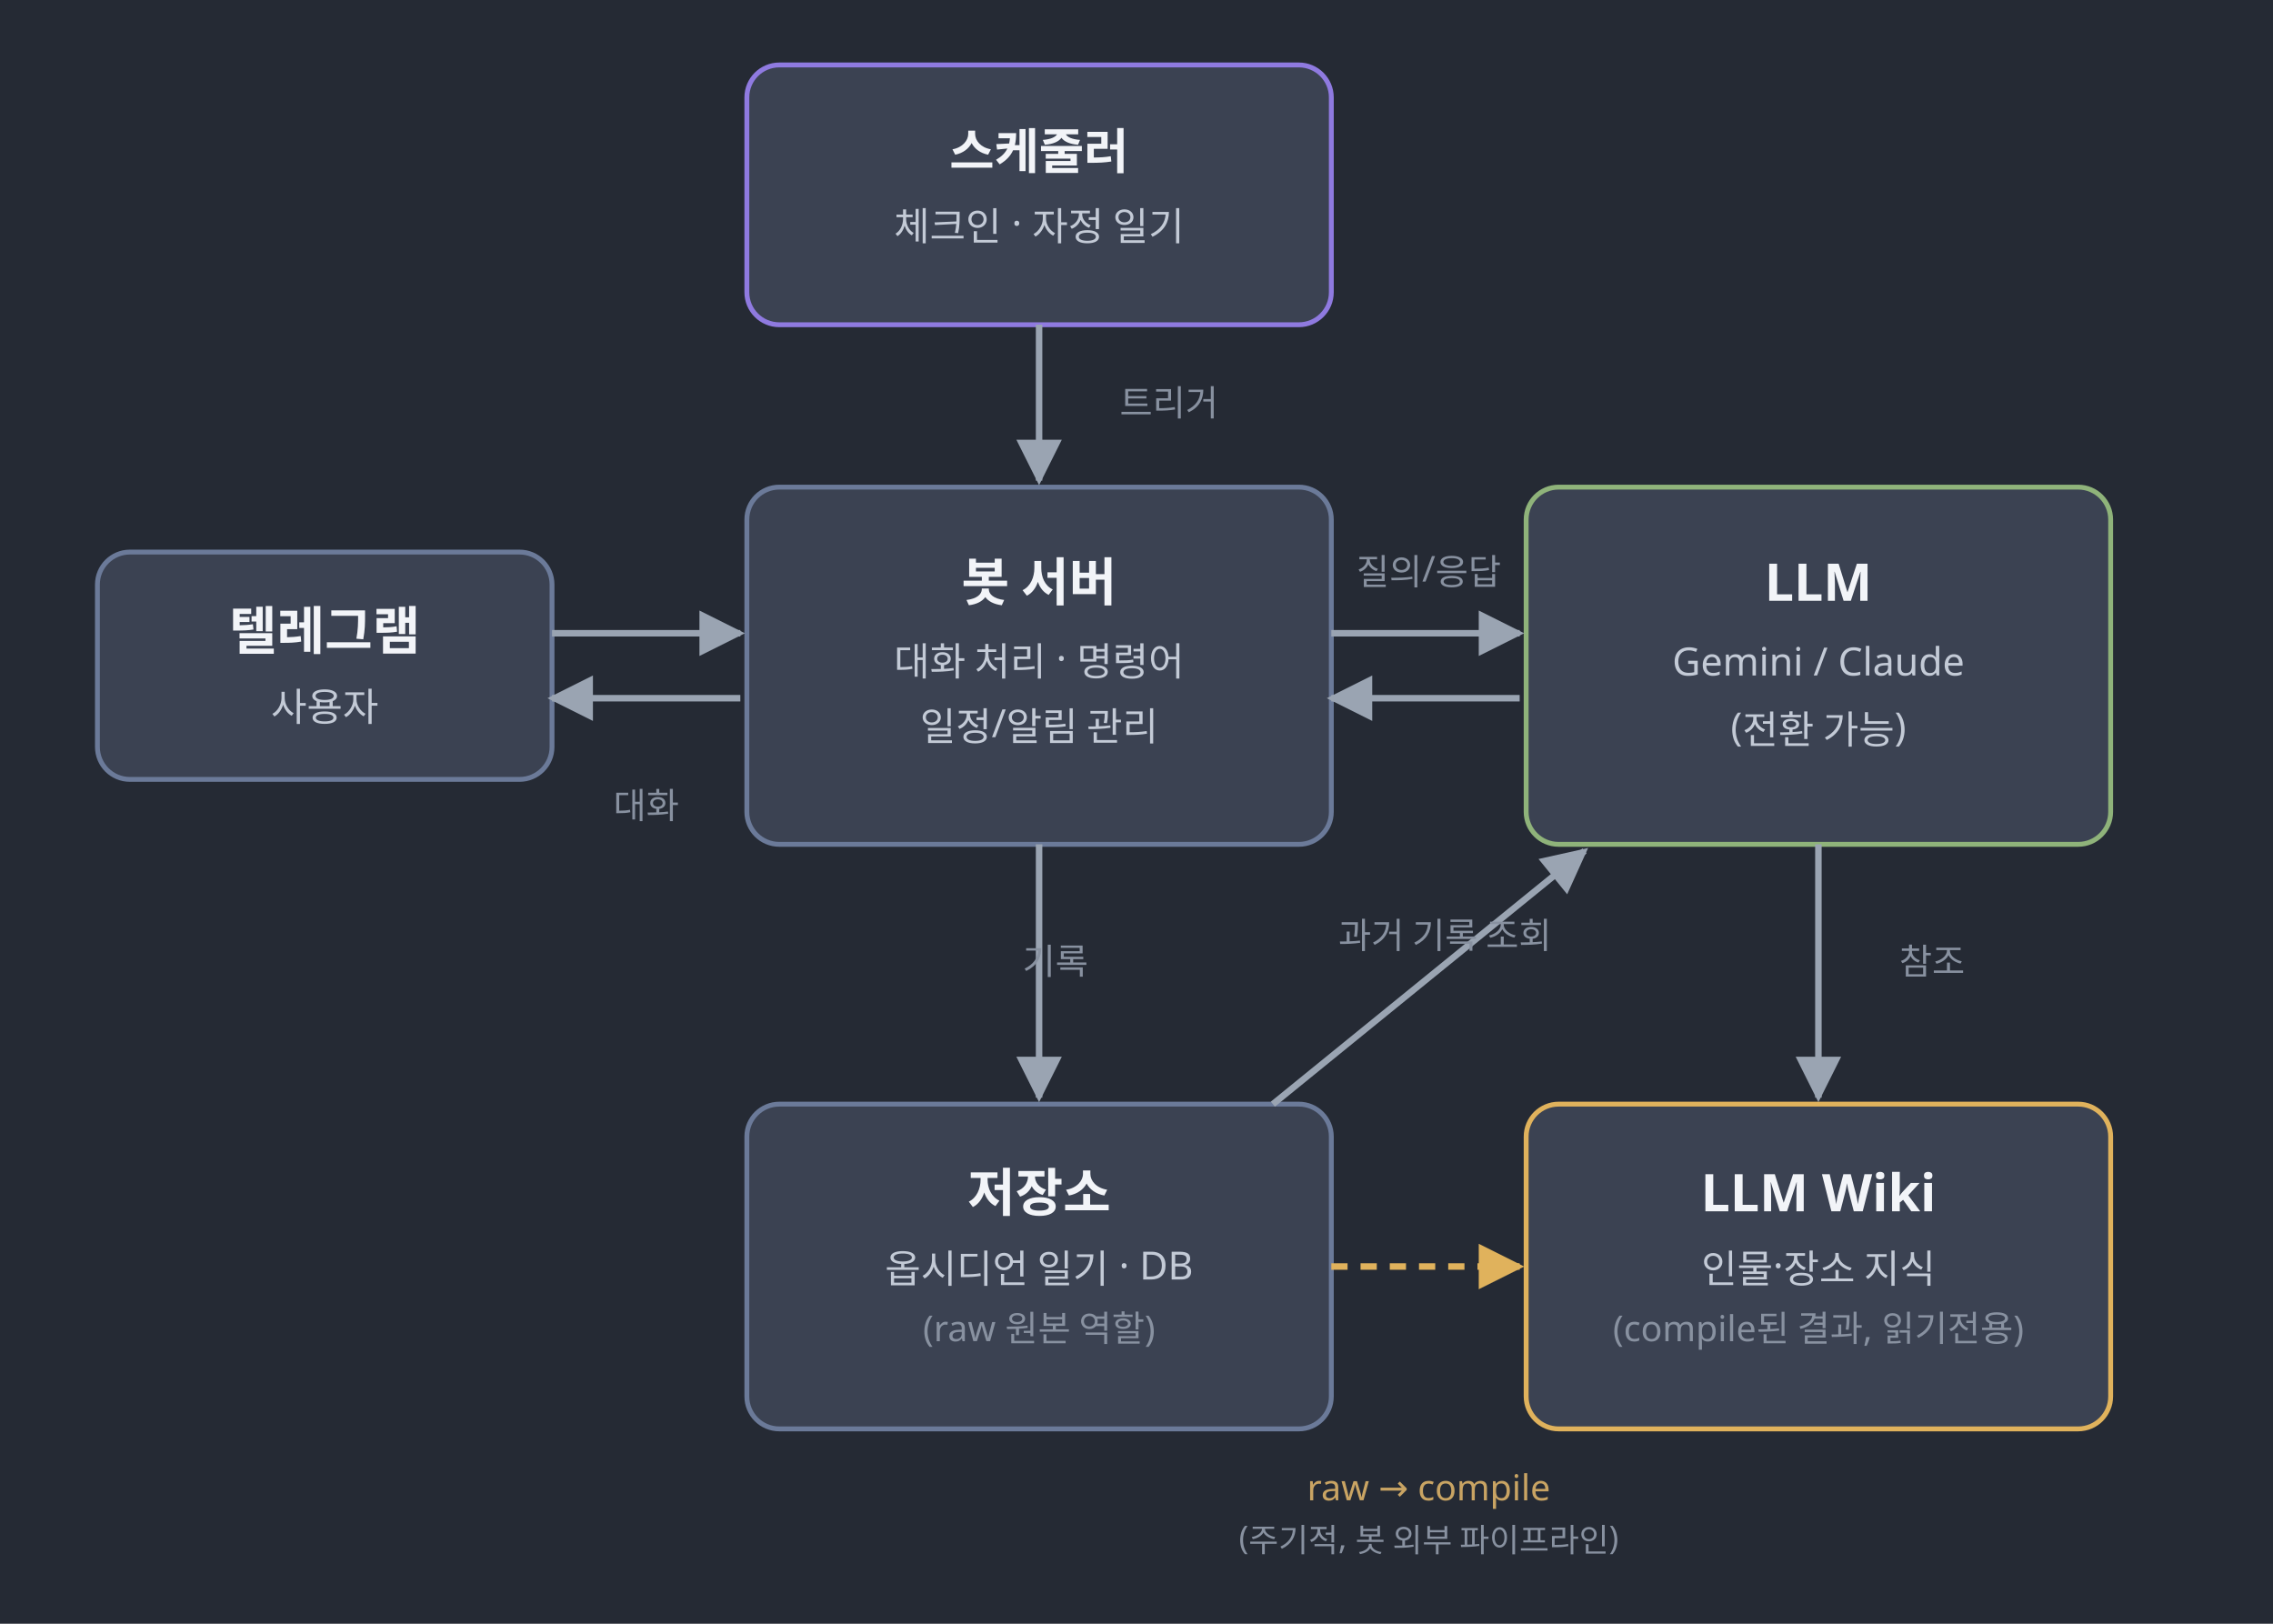
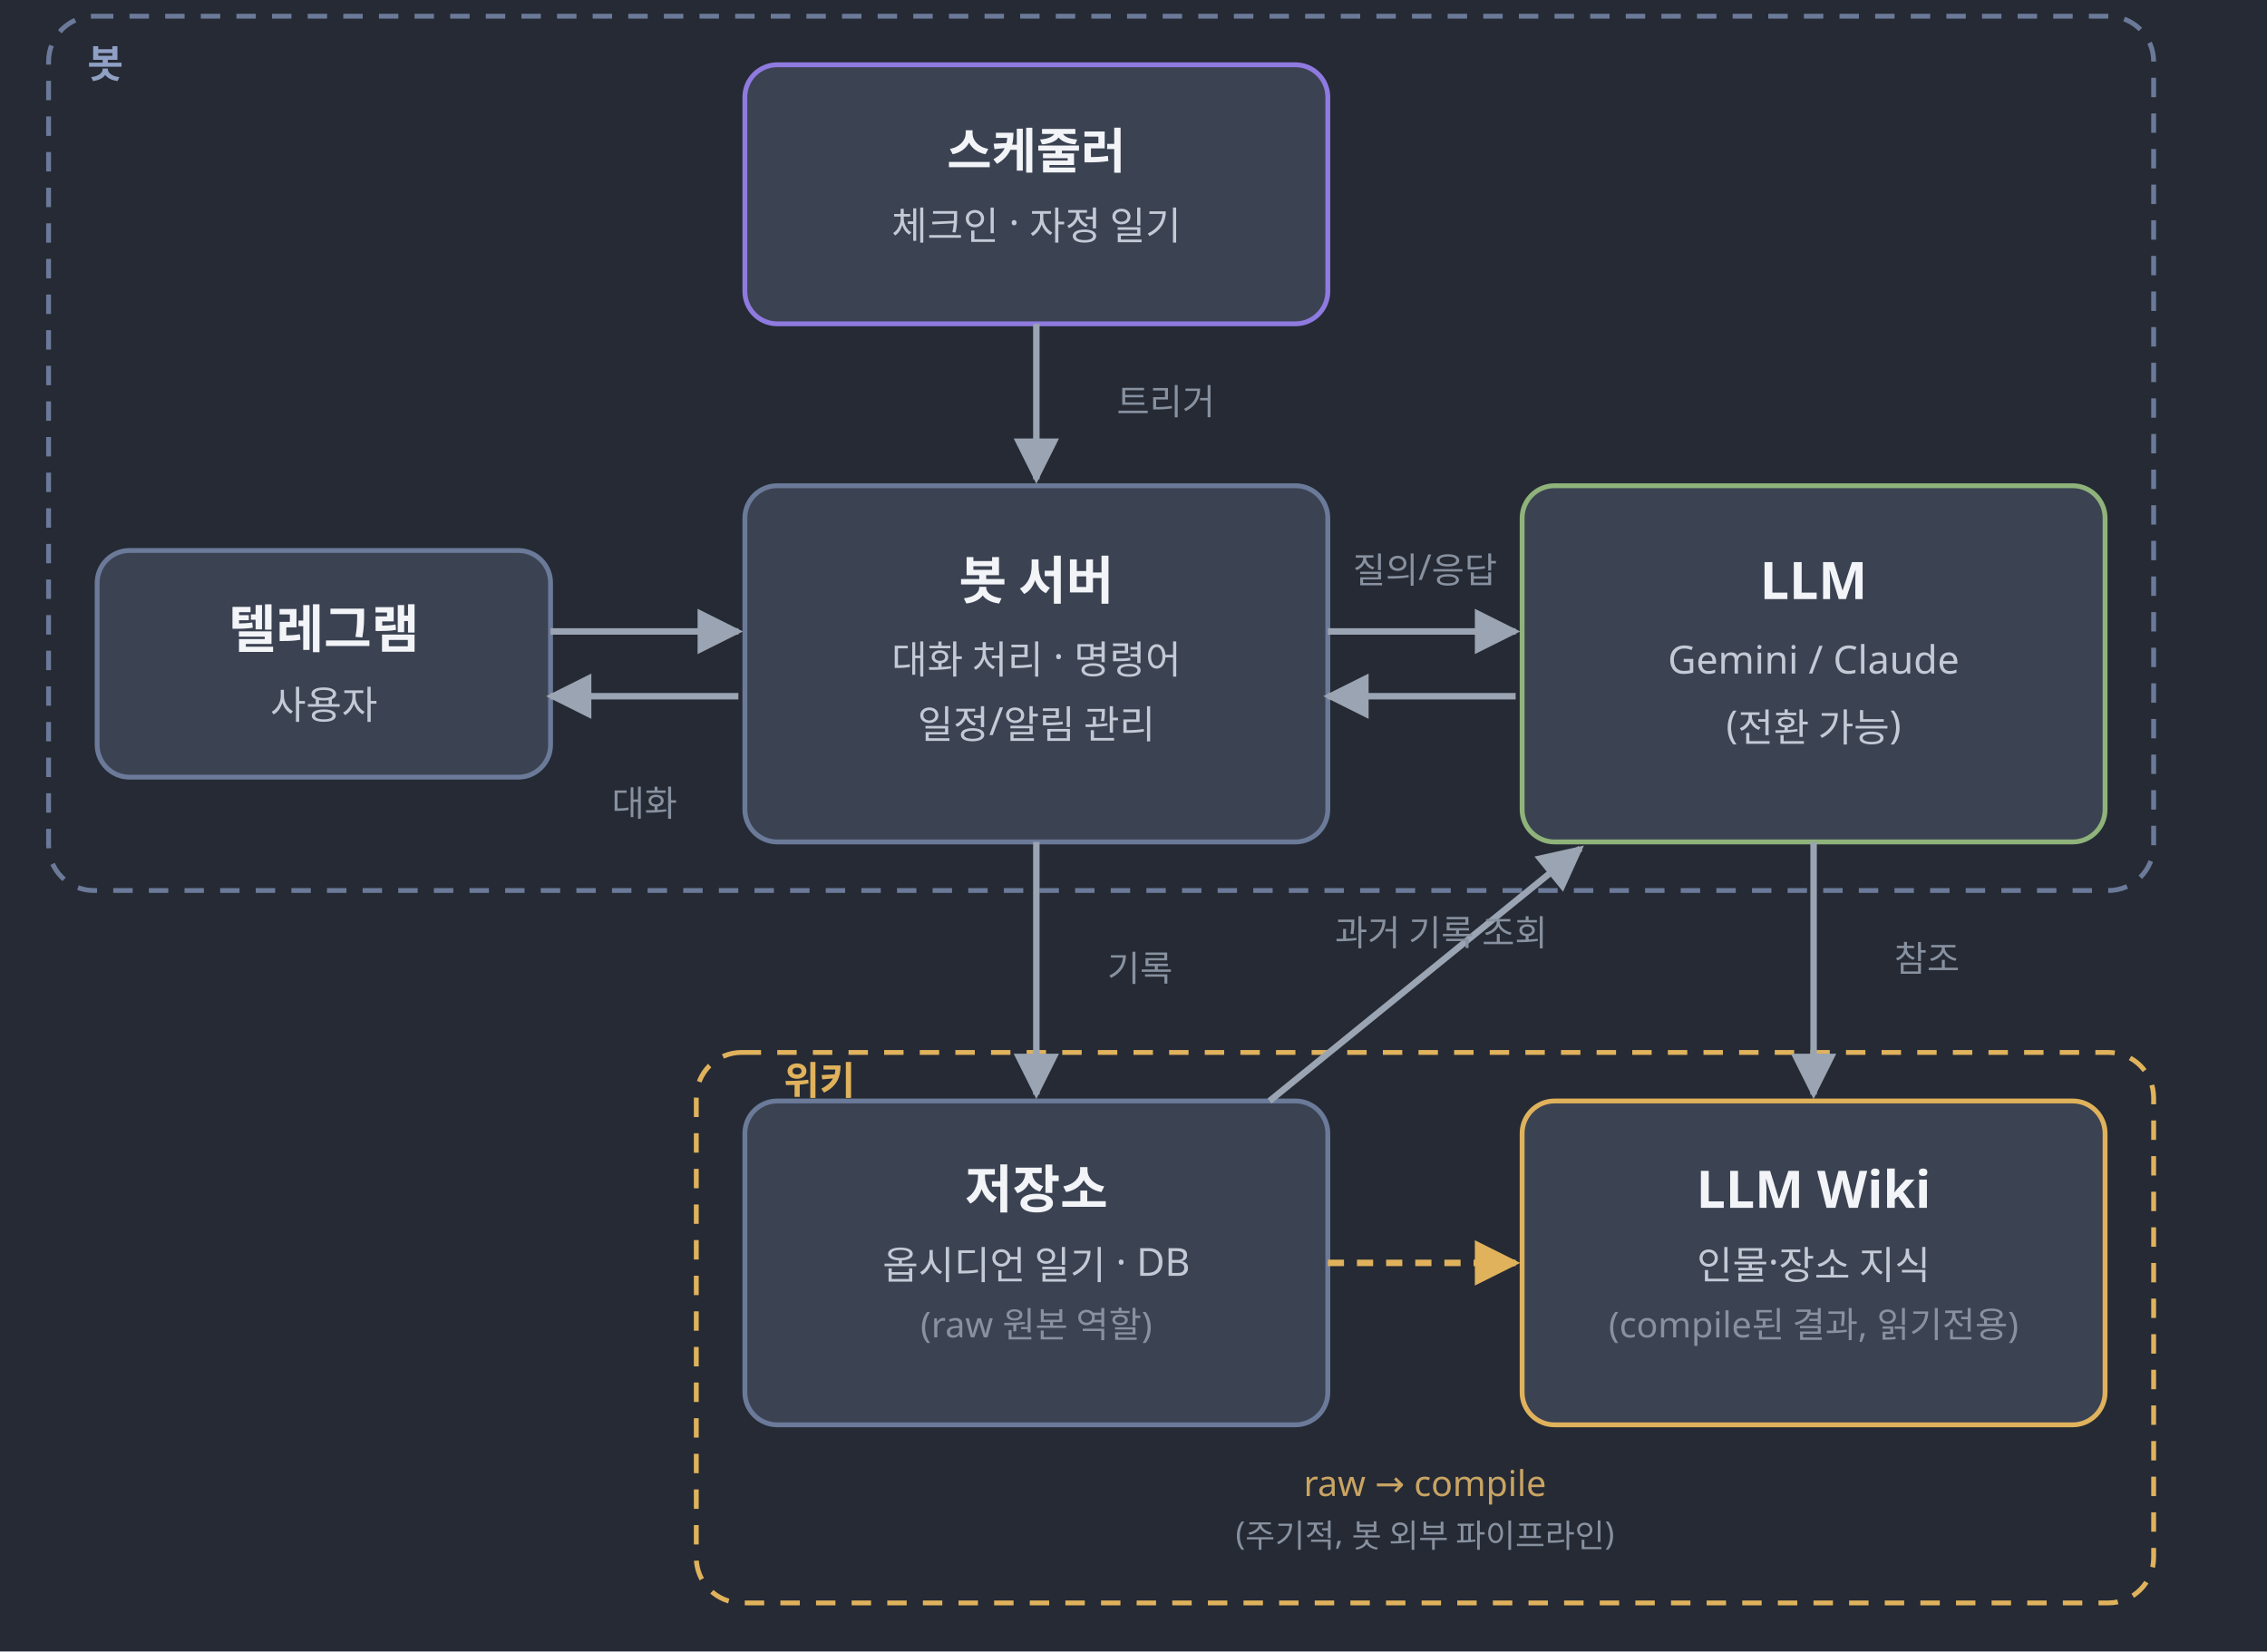
- <svg xmlns="http://www.w3.org/2000/svg" viewBox="0 0 700 500" font-family="'Apple SD Gothic Neo', 'Malgun Gothic', 'Noto Sans KR', sans-serif">
+ <svg xmlns="http://www.w3.org/2000/svg" viewBox="0 0 700 510" font-family="'Apple SD Gothic Neo', 'Malgun Gothic', 'Noto Sans KR', sans-serif">
  <defs>
    <marker id="arrow" viewBox="0 0 10 10" refX="9" refY="5" markerWidth="7" markerHeight="7" orient="auto-start-reverse">
      <path d="M 0 0 L 10 5 L 0 10 z" fill="#9aa4b2" />
    </marker>
    <marker id="arrow-dashed" viewBox="0 0 10 10" refX="9" refY="5" markerWidth="7" markerHeight="7" orient="auto-start-reverse">
      <path d="M 0 0 L 10 5 L 0 10 z" fill="#e0b25c" />
    </marker>
  </defs>
-   <rect width="700" height="500" fill="#252a34" />
+   <rect width="700" height="510" fill="#252a34" />
+   <rect x="15" y="5" width="650" height="270" rx="14" fill="none" stroke="#6b7a99" stroke-width="1.5" stroke-dasharray="6,5" />
+   <text x="27" y="24" fill="#8fa0c4" font-size="12" font-weight="600">봇</text>
+   <rect x="215" y="325" width="450" height="170" rx="14" fill="none" stroke="#e0b25c" stroke-width="1.5" stroke-dasharray="6,5" />
+   <text x="242" y="338" fill="#e0b25c" font-size="12" font-weight="600">위키</text>
  <rect x="230" y="20" width="180" height="80" rx="10" fill="#3b4252" stroke="#8f7ae0" stroke-width="1.5" />
  <text x="320" y="52" fill="#f2f4f8" font-size="15" text-anchor="middle" font-weight="600">스케줄러</text>
  <text x="320" y="74" fill="#c3cad6" font-size="12" text-anchor="middle">체크인 · 자정 일기</text>
  <rect x="30" y="170" width="140" height="70" rx="10" fill="#3b4252" stroke="#6b7a99" stroke-width="1.5" />
  <text x="100" y="200" fill="#f2f4f8" font-size="16" text-anchor="middle" font-weight="600">텔레그램</text>
  <text x="100" y="222" fill="#c3cad6" font-size="12" text-anchor="middle">사용자</text>
  <rect x="230" y="150" width="180" height="110" rx="10" fill="#3b4252" stroke="#6b7a99" stroke-width="1.5" />
  <text x="320" y="185" fill="#f2f4f8" font-size="16" text-anchor="middle" font-weight="600">봇 서버</text>
  <text x="320" y="208" fill="#c3cad6" font-size="12" text-anchor="middle">대화 처리 · 명령어</text>
  <text x="320" y="228" fill="#c3cad6" font-size="12" text-anchor="middle">일정/알림 관리</text>
  <rect x="470" y="150" width="180" height="110" rx="10" fill="#3b4252" stroke="#8fb37a" stroke-width="1.5" />
  <text x="560" y="185" fill="#f2f4f8" font-size="16" text-anchor="middle" font-weight="600">LLM</text>
  <text x="560" y="208" fill="#c3cad6" font-size="12" text-anchor="middle">Gemini / Claude</text>
  <text x="560" y="228" fill="#c3cad6" font-size="12" text-anchor="middle">(전환 가능)</text>
  <rect x="230" y="340" width="180" height="100" rx="10" fill="#3b4252" stroke="#6b7a99" stroke-width="1.5" />
  <text x="320" y="373" fill="#f2f4f8" font-size="16" text-anchor="middle" font-weight="600">저장소</text>
  <text x="320" y="395" fill="#c3cad6" font-size="12" text-anchor="middle">옵시디언 일기 · DB</text>
  <text x="320" y="413" fill="#8891a0" font-size="11" text-anchor="middle">(raw 원본 역할)</text>
  <rect x="470" y="340" width="180" height="100" rx="10" fill="#3b4252" stroke="#e0b25c" stroke-width="1.5" />
  <text x="560" y="373" fill="#f2f4f8" font-size="16" text-anchor="middle" font-weight="600">LLM Wiki</text>
  <text x="560" y="395" fill="#c3cad6" font-size="12" text-anchor="middle">인물·장소 지식</text>
  <text x="560" y="413" fill="#8891a0" font-size="11" text-anchor="middle">(compile된 결과, 읽기전용)</text>
  <line x1="320" y1="100" x2="320" y2="148" stroke="#9aa4b2" stroke-width="2" marker-end="url(#arrow)" />
  <text x="360" y="128" fill="#8891a0" font-size="11" text-anchor="middle">트리거</text>
  <line x1="170" y1="195" x2="228" y2="195" stroke="#9aa4b2" stroke-width="2" marker-end="url(#arrow)" />
  <line x1="228" y1="215" x2="170" y2="215" stroke="#9aa4b2" stroke-width="2" marker-end="url(#arrow)" />
  <text x="199" y="252" fill="#8891a0" font-size="11" text-anchor="middle">대화</text>
  <line x1="410" y1="195" x2="468" y2="195" stroke="#9aa4b2" stroke-width="2" marker-end="url(#arrow)" />
  <line x1="468" y1="215" x2="410" y2="215" stroke="#9aa4b2" stroke-width="2" marker-end="url(#arrow)" />
  <text x="440" y="180" fill="#8891a0" font-size="11" text-anchor="middle">질의/응답</text>
  <line x1="320" y1="260" x2="320" y2="338" stroke="#9aa4b2" stroke-width="2" marker-end="url(#arrow)" />
-   <text x="325" y="300" fill="#8891a0" font-size="11" text-anchor="middle">기록</text>
+   <text x="352" y="303" fill="#8891a0" font-size="11" text-anchor="middle">기록</text>
  <line x1="560" y1="260" x2="560" y2="338" stroke="#9aa4b2" stroke-width="2" marker-end="url(#arrow)" />
  <text x="595" y="300" fill="#8891a0" font-size="11" text-anchor="middle">참조</text>
  <line x1="392" y1="340" x2="488" y2="262" stroke="#9aa4b2" stroke-width="2" marker-end="url(#arrow)" />
  <text x="445" y="292" fill="#8891a0" font-size="11" text-anchor="middle">과거 기록 조회</text>
  <line x1="410" y1="390" x2="468" y2="390" stroke="#e0b25c" stroke-width="2" stroke-dasharray="5,4" marker-end="url(#arrow-dashed)" />
  <text x="440" y="462" fill="#c9a463" font-size="11" text-anchor="middle">raw → compile</text>
  <text x="440" y="477" fill="#8891a0" font-size="10" text-anchor="middle">(주기적, 봇 외부 파이프라인)</text>
</svg>
